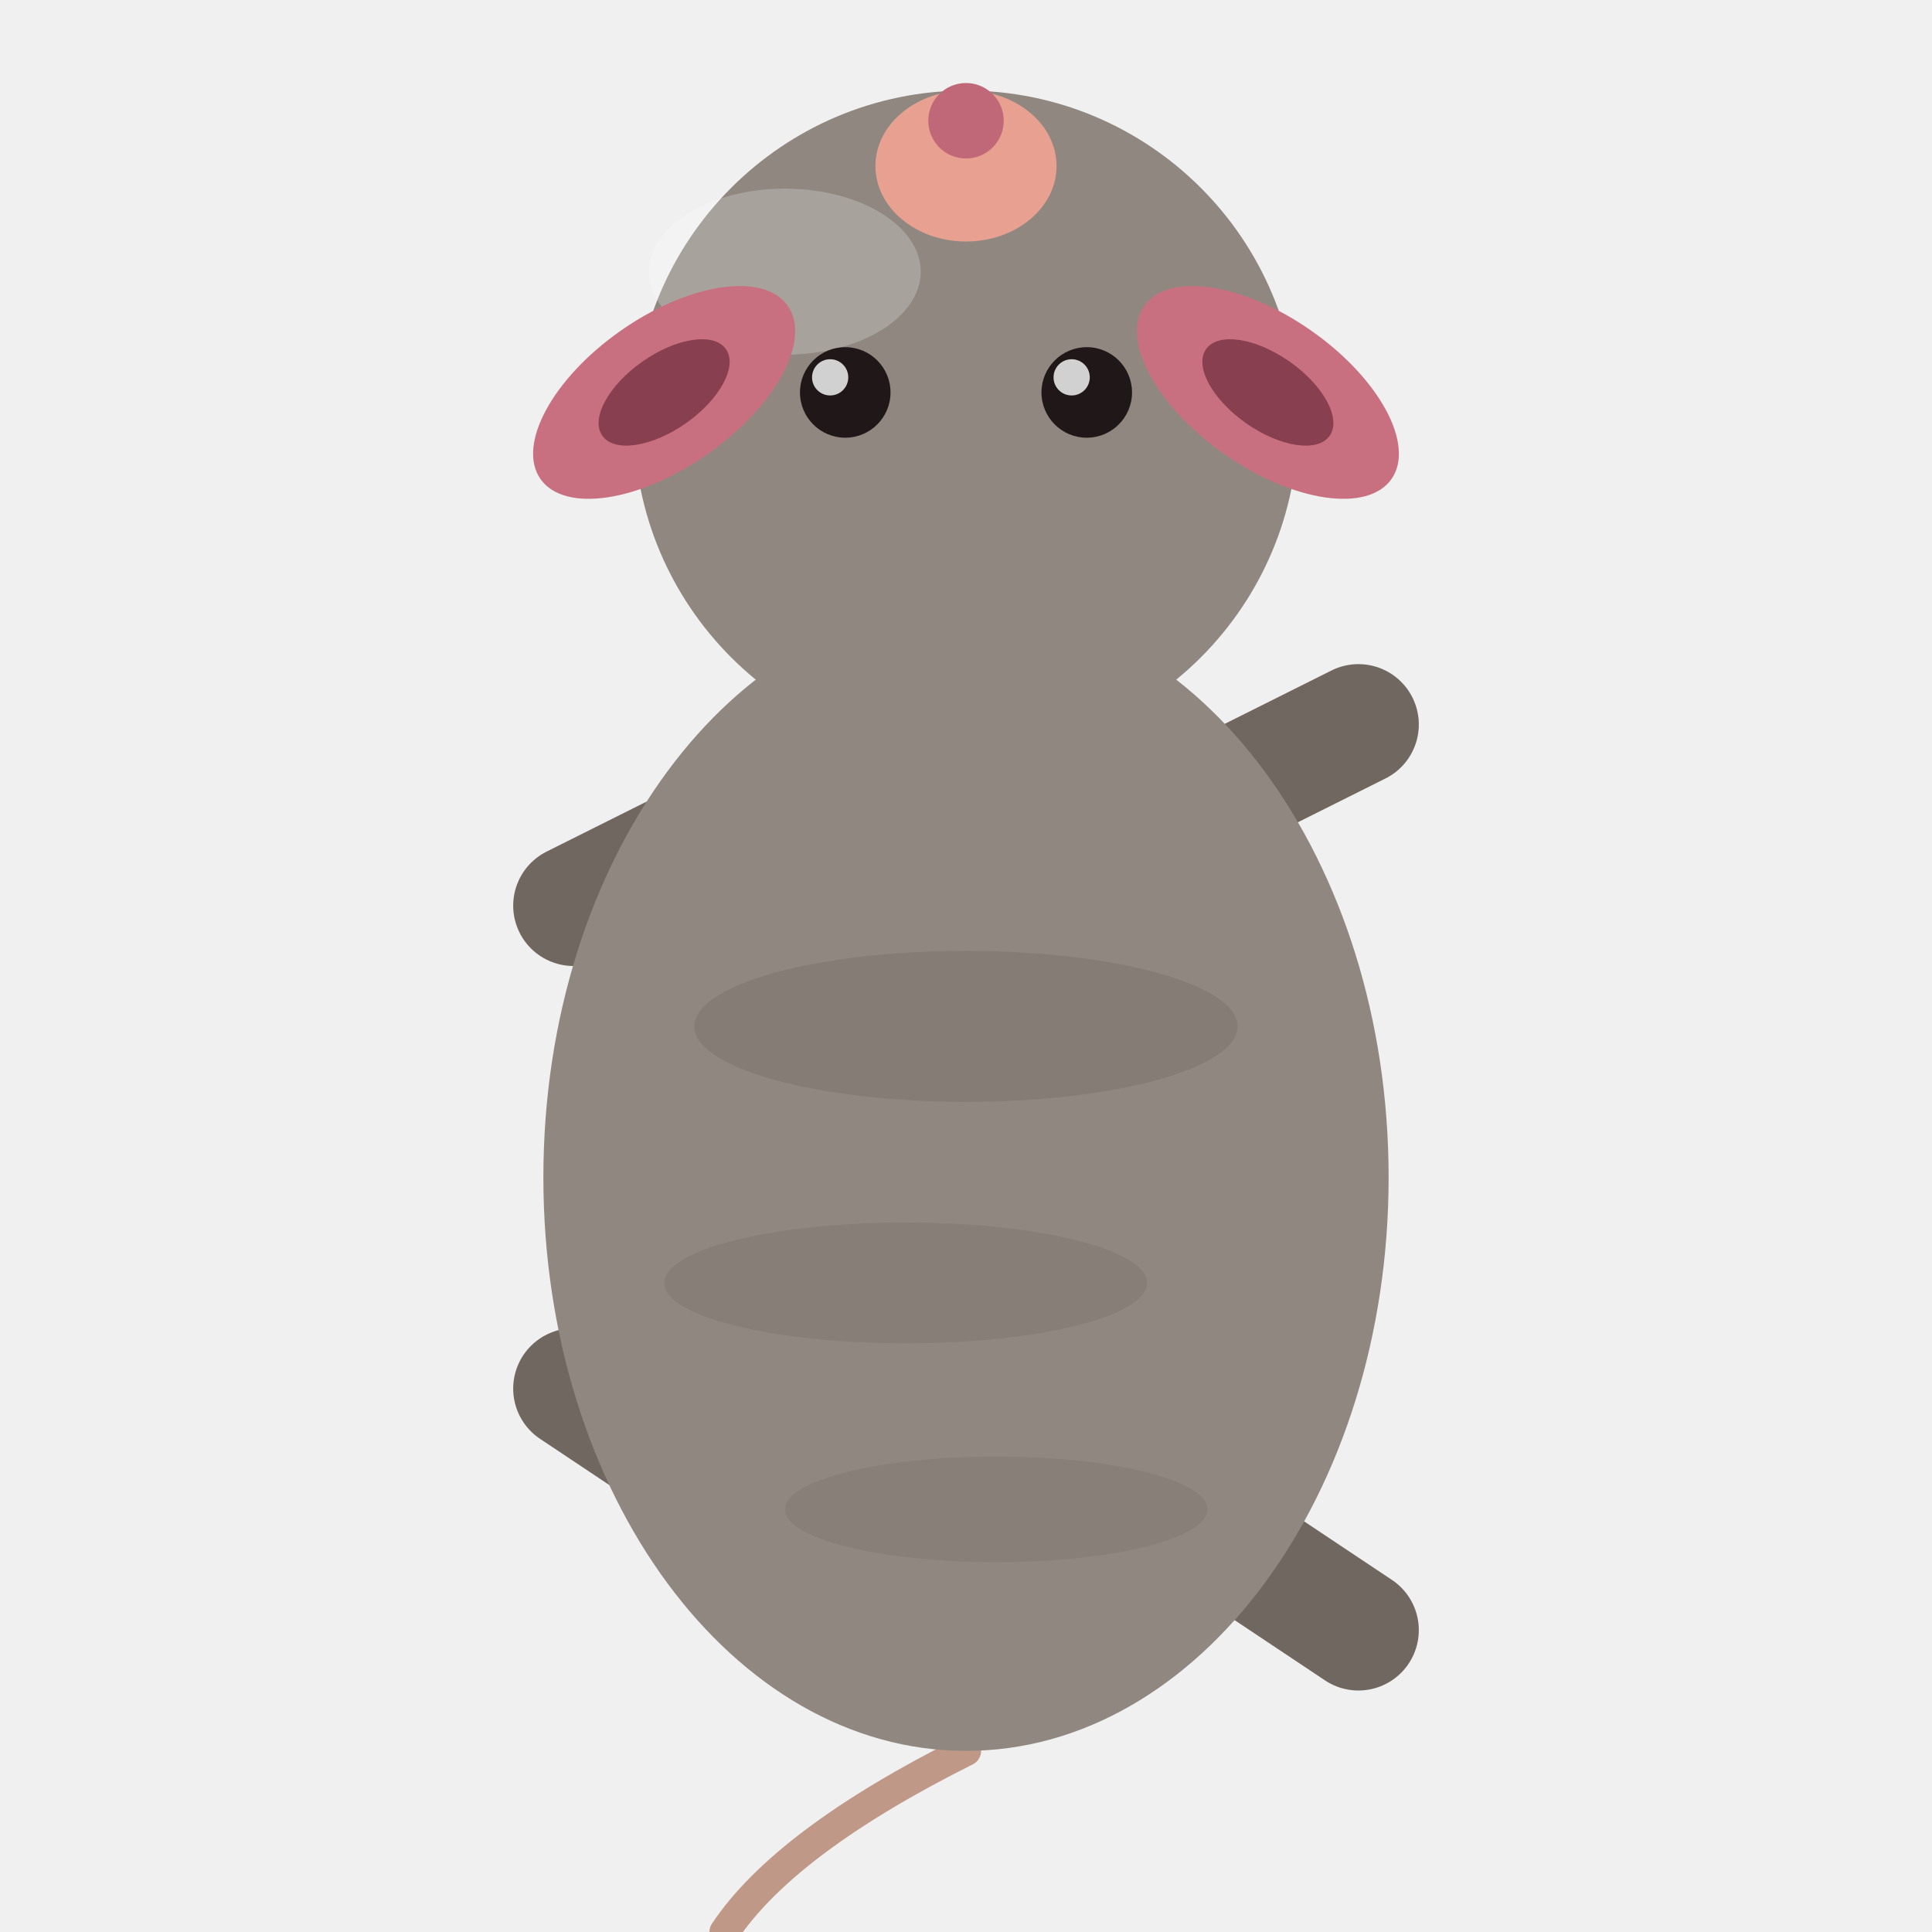
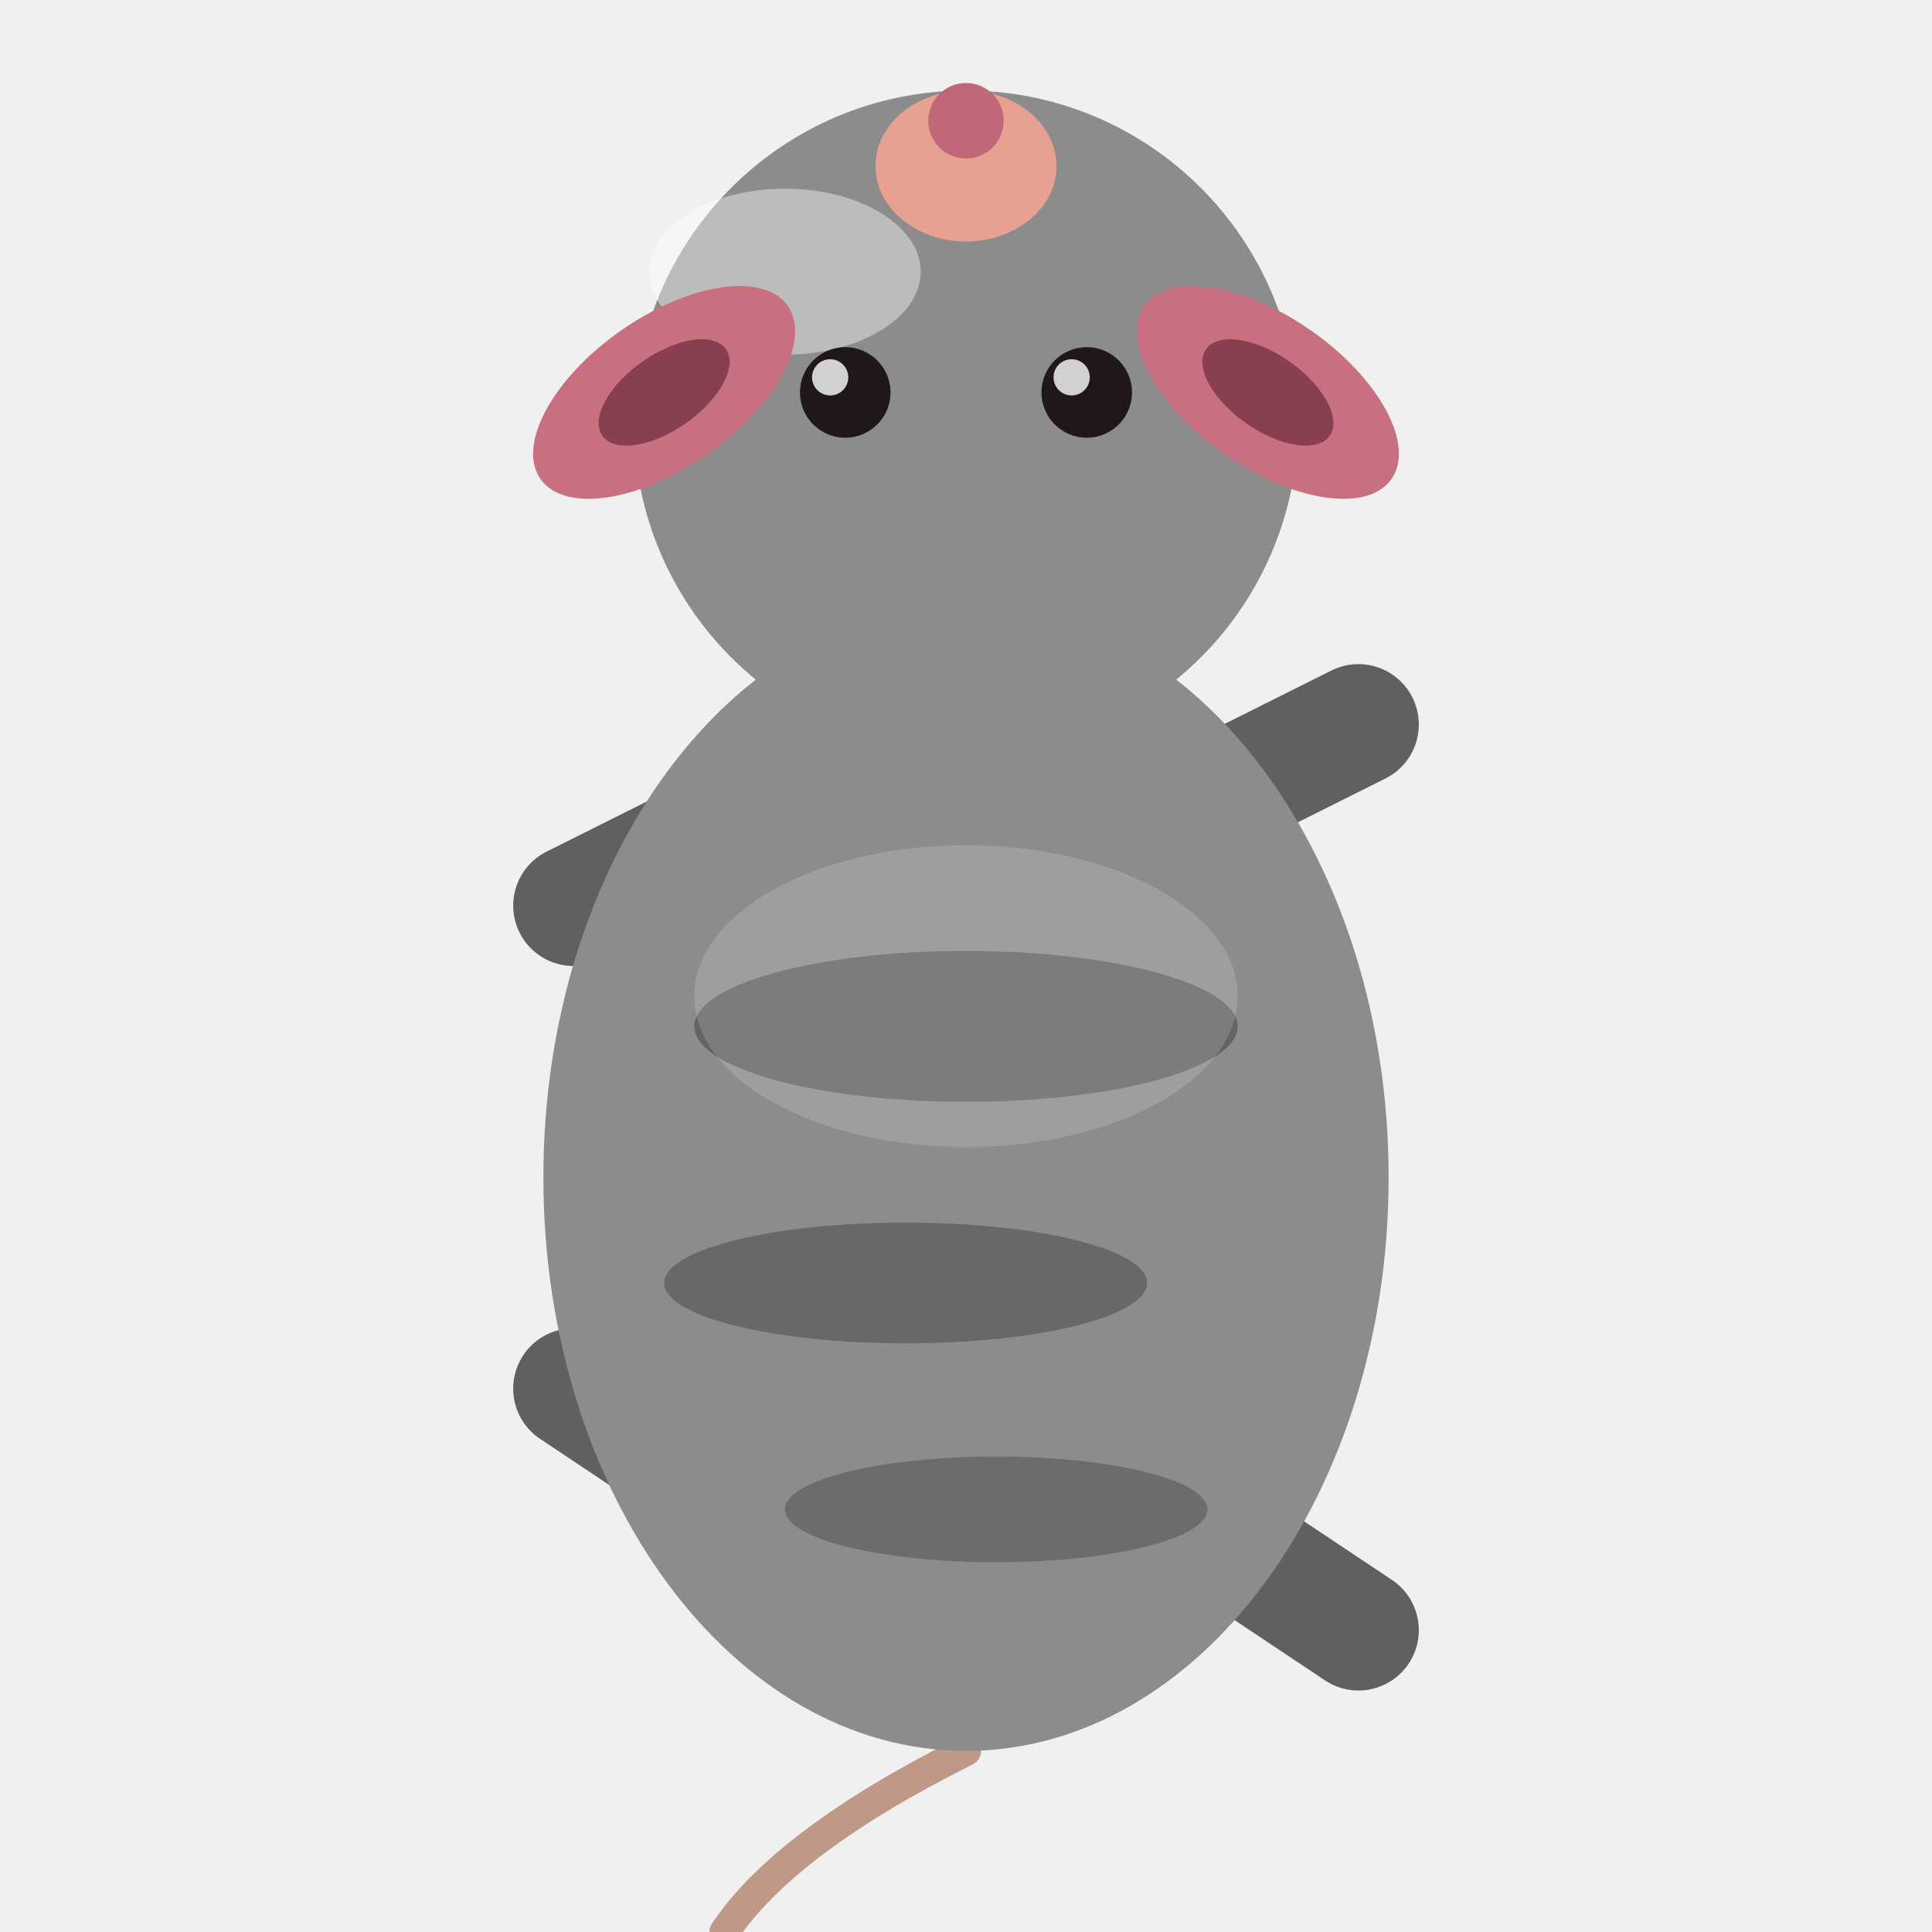
<svg xmlns="http://www.w3.org/2000/svg" width="128" height="128" viewBox="0 0 128 128">
-   <path d="M 78 54 Q 84 51 90 48" stroke="#706860" stroke-width="8.0" stroke-linecap="round" fill="none" />
-   <path d="M 78 100 Q 84 104 90 108" stroke="#706860" stroke-width="8.0" stroke-linecap="round" fill="none" />
-   <path d="M 50 54 Q 44 57 38 60" stroke="#706860" stroke-width="8.0" stroke-linecap="round" fill="none" />
-   <path d="M 50 100 Q 44 96 38 92" stroke="#706860" stroke-width="8.0" stroke-linecap="round" fill="none" />
+   <path d="M 78 54 Q 84 51 90 48" stroke="#606060" stroke-width="8.0" stroke-linecap="round" fill="none" />
+   <path d="M 78 100 Q 84 104 90 108" stroke="#606060" stroke-width="8.0" stroke-linecap="round" fill="none" />
+   <path d="M 50 54 Q 44 57 38 60" stroke="#606060" stroke-width="8.0" stroke-linecap="round" fill="none" />
+   <path d="M 50 100 Q 44 96 38 92" stroke="#606060" stroke-width="8.0" stroke-linecap="round" fill="none" />
  <path d="M 64 116 Q 52 122 48 128" stroke="#C09888" stroke-width="2.0" stroke-linecap="round" fill="none" />
-   <ellipse cx="64" cy="78" rx="28" ry="38" fill="#908880" />
-   <ellipse cx="64" cy="68" rx="18" ry="5" fill="#706860" opacity="0.35" />
-   <ellipse cx="60" cy="85" rx="16" ry="4" fill="#706860" opacity="0.30" />
-   <ellipse cx="66" cy="100" rx="14" ry="3.5" fill="#706860" opacity="0.25" />
-   <circle cx="64" cy="28" r="22" fill="#908880" />
-   <ellipse cx="52" cy="18" rx="9" ry="5.5" fill="white" opacity="0.22" />
+   <ellipse cx="64" cy="78" rx="28" ry="38" fill="#8C8C8C" />
+   <ellipse cx="64" cy="68" rx="18" ry="5" fill="#3C3C3C" opacity="0.50" />
+   <ellipse cx="60" cy="85" rx="16" ry="4" fill="#3C3C3C" opacity="0.45" />
+   <ellipse cx="66" cy="100" rx="14" ry="3.5" fill="#3C3C3C" opacity="0.40" />
+   <circle cx="64" cy="28" r="22" fill="#8C8C8C" />
+   <ellipse cx="52" cy="18" rx="9" ry="5.5" fill="white" opacity="0.42" />
+   <ellipse cx="64" cy="66" rx="18" ry="10" fill="white" opacity="0.16" />
  <ellipse cx="64" cy="11" rx="6" ry="5" fill="#E8A090" />
  <circle cx="64" cy="8" r="2.5" fill="#C06878" />
  <ellipse cx="44" cy="26" rx="10" ry="5" fill="#C87080" transform="rotate(-35, 44, 26)" />
  <ellipse cx="84" cy="26" rx="10" ry="5" fill="#C87080" transform="rotate(35, 84, 26)" />
  <ellipse cx="44" cy="26" rx="5" ry="2.5" fill="#884050" transform="rotate(-35, 44, 26)" />
  <ellipse cx="84" cy="26" rx="5" ry="2.5" fill="#884050" transform="rotate(35, 84, 26)" />
  <circle cx="56" cy="26" r="3" fill="#201818" />
  <circle cx="72" cy="26" r="3" fill="#201818" />
  <circle cx="55" cy="25" r="1.2" fill="white" opacity="0.80" />
  <circle cx="71" cy="25" r="1.2" fill="white" opacity="0.80" />
</svg>
